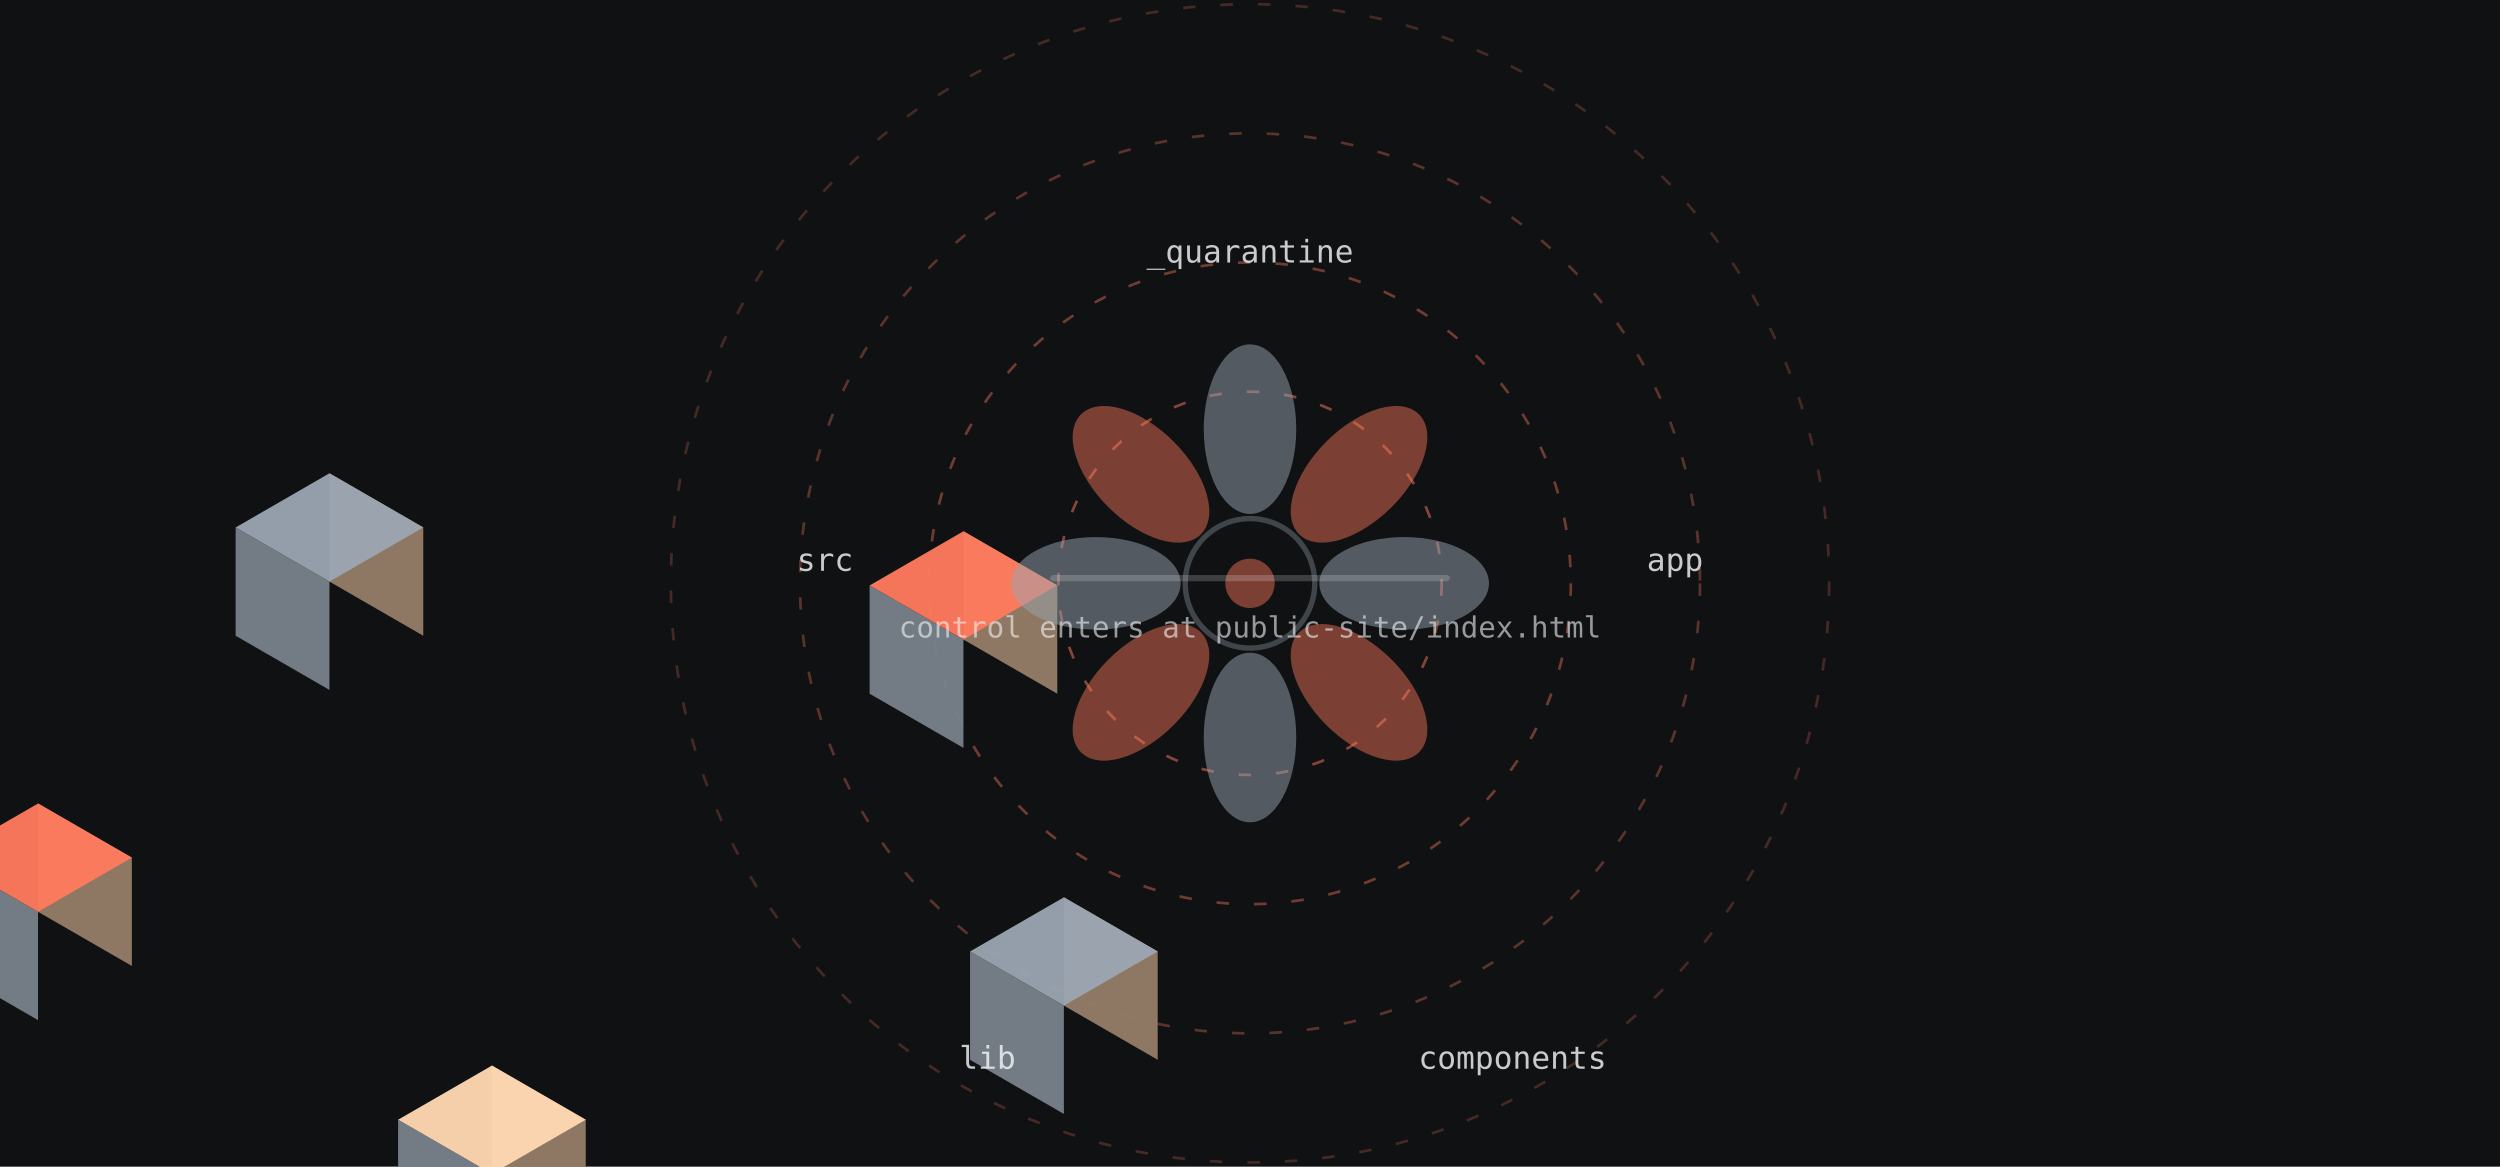
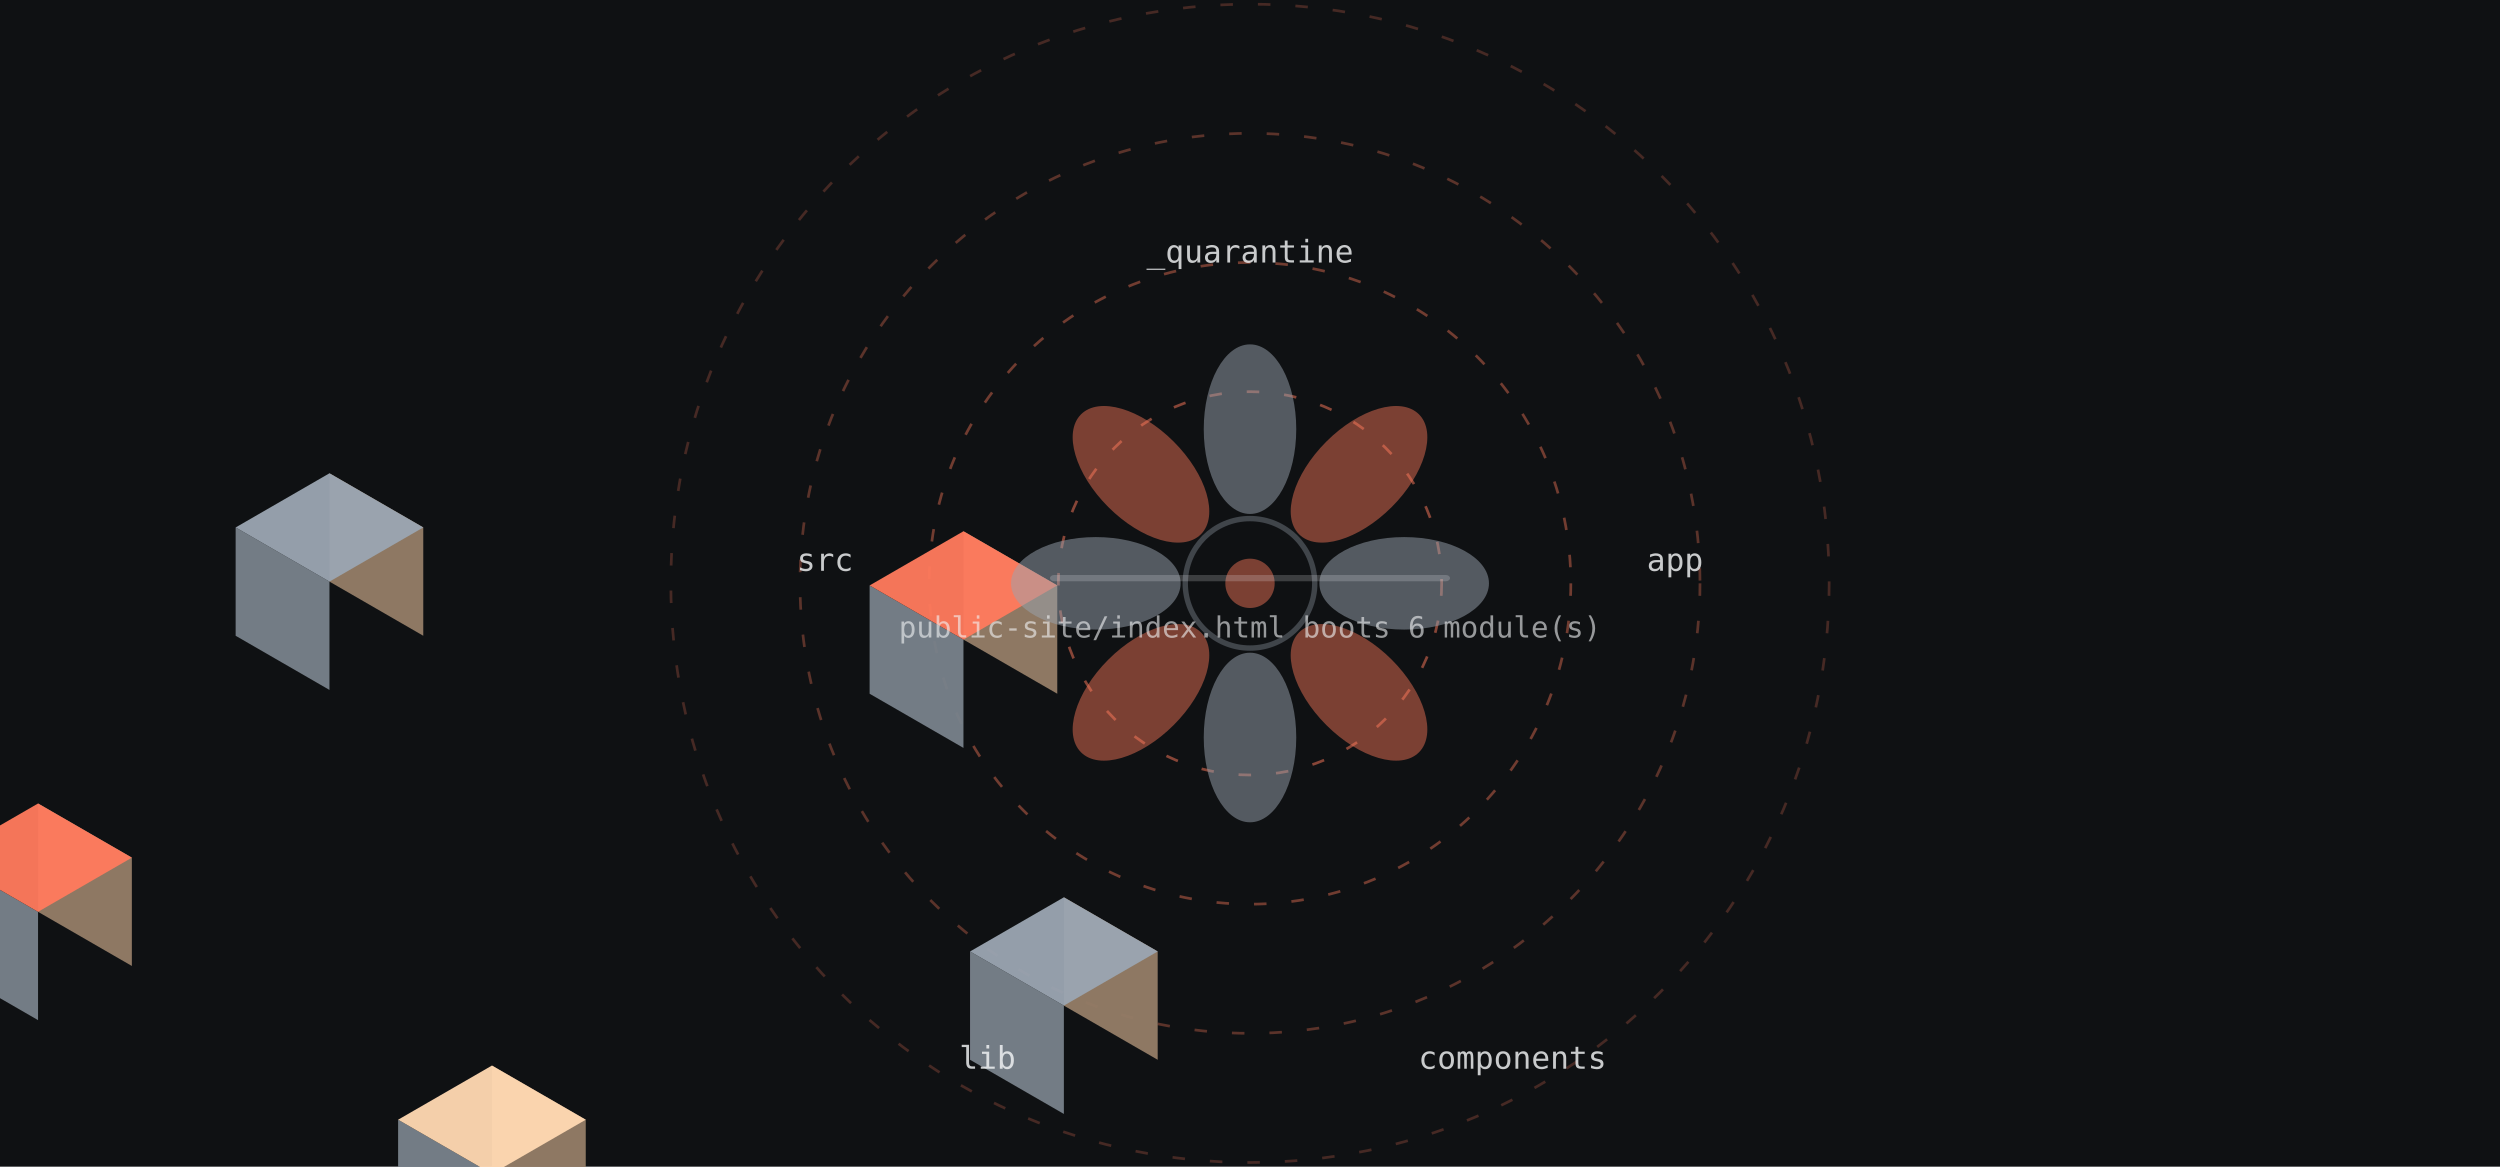
<svg xmlns="http://www.w3.org/2000/svg" viewBox="0 0 1200 560" width="1200" height="560" role="img" aria-label="spaceedu workflow">
  <rect width="1200" height="560" fill="#0f1113" />
  <defs>
    <linearGradient id="gk" x1="0" y1="0" x2="1" y2="1">
      <stop offset="0%" stop-color="#ff7a5c" />
      <stop offset="100%" stop-color="#9aa5b1" />
    </linearGradient>
  </defs>
  <circle cx="600.00" cy="280.00" r="92.00" fill="none" stroke="rgba(255,122,92,0.500)" stroke-width="1.30" opacity="1.00" stroke-dasharray="6 12" />
  <circle cx="600.00" cy="280.00" r="154.00" fill="none" stroke="rgba(255,122,92,0.410)" stroke-width="1.30" opacity="1.00" stroke-dasharray="6 12" />
  <circle cx="600.00" cy="280.00" r="216.00" fill="none" stroke="rgba(255,122,92,0.320)" stroke-width="1.30" opacity="1.00" stroke-dasharray="6 12" />
  <circle cx="600.00" cy="280.00" r="278.00" fill="none" stroke="rgba(255,122,92,0.230)" stroke-width="1.30" opacity="1.00" stroke-dasharray="6 12" />
  <polygon points="462.46,307.00 507.49,333.00 507.49,281.00 462.46,255.00" fill="#947d67" opacity="0.95" />
  <polygon points="417.42,333.00 462.46,359.00 462.46,307.00 417.42,281.00" fill="#78818a" opacity="0.95" />
  <polygon points="462.46,255.00 507.49,281.00 462.46,307.00 417.42,281.00" fill="#ff7a5c" opacity="0.95" />
  <text x="600" y="126" font-family="ui-monospace,Menlo,monospace" font-size="15" fill="rgba(241,243,245,0.820)" text-anchor="middle">_quarantine</text>
  <polygon points="510.66,482.70 555.69,508.70 555.69,456.70 510.66,430.70" fill="#947d67" opacity="0.95" />
  <polygon points="465.62,508.70 510.66,534.70 510.66,482.70 465.62,456.70" fill="#78818a" opacity="0.95" />
  <polygon points="510.66,430.70 555.69,456.70 510.66,482.70 465.62,456.70" fill="#9aa5b1" opacity="0.95" />
  <text x="804" y="274" font-family="ui-monospace,Menlo,monospace" font-size="15" fill="rgba(241,243,245,0.820)" text-anchor="middle">app</text>
  <polygon points="236.13,563.46 281.16,589.46 281.16,537.46 236.13,511.46" fill="#947d67" opacity="0.95" />
  <polygon points="191.09,589.46 236.13,615.46 236.13,563.46 191.09,537.46" fill="#78818a" opacity="0.95" />
  <polygon points="236.13,511.46 281.16,537.46 236.13,563.46 191.09,537.46" fill="#ffd8b1" opacity="0.95" />
  <text x="726" y="513" font-family="ui-monospace,Menlo,monospace" font-size="15" fill="rgba(241,243,245,0.820)" text-anchor="middle">components</text>
  <polygon points="18.26,437.67 63.29,463.67 63.29,411.67 18.26,385.67" fill="#947d67" opacity="0.95" />
  <polygon points="-26.77,463.67 18.26,489.67 18.26,437.67 -26.77,411.67" fill="#78818a" opacity="0.95" />
  <polygon points="18.26,385.67 63.29,411.67 18.26,437.67 -26.77,411.67" fill="#ff7a5c" opacity="0.95" />
  <text x="474" y="513" font-family="ui-monospace,Menlo,monospace" font-size="15" fill="rgba(241,243,245,0.820)" text-anchor="middle">lib</text>
  <polygon points="158.14,279.17 203.17,305.17 203.17,253.17 158.14,227.17" fill="#947d67" opacity="0.95" />
  <polygon points="113.11,305.17 158.14,331.17 158.14,279.17 113.11,253.17" fill="#78818a" opacity="0.95" />
  <polygon points="158.14,227.17 203.17,253.17 158.14,279.17 113.11,253.17" fill="#9aa5b1" opacity="0.95" />
  <text x="396" y="274" font-family="ui-monospace,Menlo,monospace" font-size="15" fill="rgba(241,243,245,0.820)" text-anchor="middle">src</text>
  <ellipse cx="600.00" cy="206.00" rx="22.20" ry="40.70" fill="rgba(154,165,177,0.500)" opacity="1.00" transform="rotate(0.0 600.00 206.00)" />
  <ellipse cx="652.33" cy="227.67" rx="22.20" ry="40.70" fill="rgba(255,122,92,0.450)" opacity="1.00" transform="rotate(45.0 652.33 227.67)" />
  <ellipse cx="674.00" cy="280.00" rx="22.20" ry="40.70" fill="rgba(154,165,177,0.500)" opacity="1.00" transform="rotate(90.0 674.00 280.00)" />
  <ellipse cx="652.33" cy="332.33" rx="22.20" ry="40.70" fill="rgba(255,122,92,0.450)" opacity="1.00" transform="rotate(135.0 652.33 332.33)" />
  <ellipse cx="600.00" cy="354.00" rx="22.20" ry="40.70" fill="rgba(154,165,177,0.500)" opacity="1.00" transform="rotate(180.0 600.00 354.00)" />
  <ellipse cx="547.67" cy="332.33" rx="22.20" ry="40.70" fill="rgba(255,122,92,0.450)" opacity="1.00" transform="rotate(225.0 547.67 332.33)" />
  <ellipse cx="526.00" cy="280.00" rx="22.20" ry="40.70" fill="rgba(154,165,177,0.500)" opacity="1.00" transform="rotate(270.0 526.00 280.00)" />
  <ellipse cx="547.67" cy="227.67" rx="22.20" ry="40.70" fill="rgba(255,122,92,0.450)" opacity="1.00" transform="rotate(315.0 547.67 227.67)" />
  <circle cx="600.00" cy="280.00" r="31.08" fill="none" stroke="rgba(154,165,177,0.500)" stroke-width="2.59" opacity="0.70" />
  <circle cx="600.00" cy="280.00" r="11.84" fill="rgba(255,122,92,0.450)" opacity="1.00" />
  <rect x="504.00" y="276.00" width="192.00" height="3.00" rx="2.00" fill="rgba(241,243,245,0.200)" opacity="1.00" />
-   <text x="600" y="306" font-family="ui-monospace,Menlo,monospace" font-size="14" fill="rgba(241,243,245,0.600)" text-anchor="middle">control enters at public-site/index.html</text>
+   <text x="600" y="306" font-family="ui-monospace,Menlo,monospace" font-size="14" fill="rgba(241,243,245,0.600)" text-anchor="middle">public-site/index.html boots 6 module(s)</text>
</svg>
